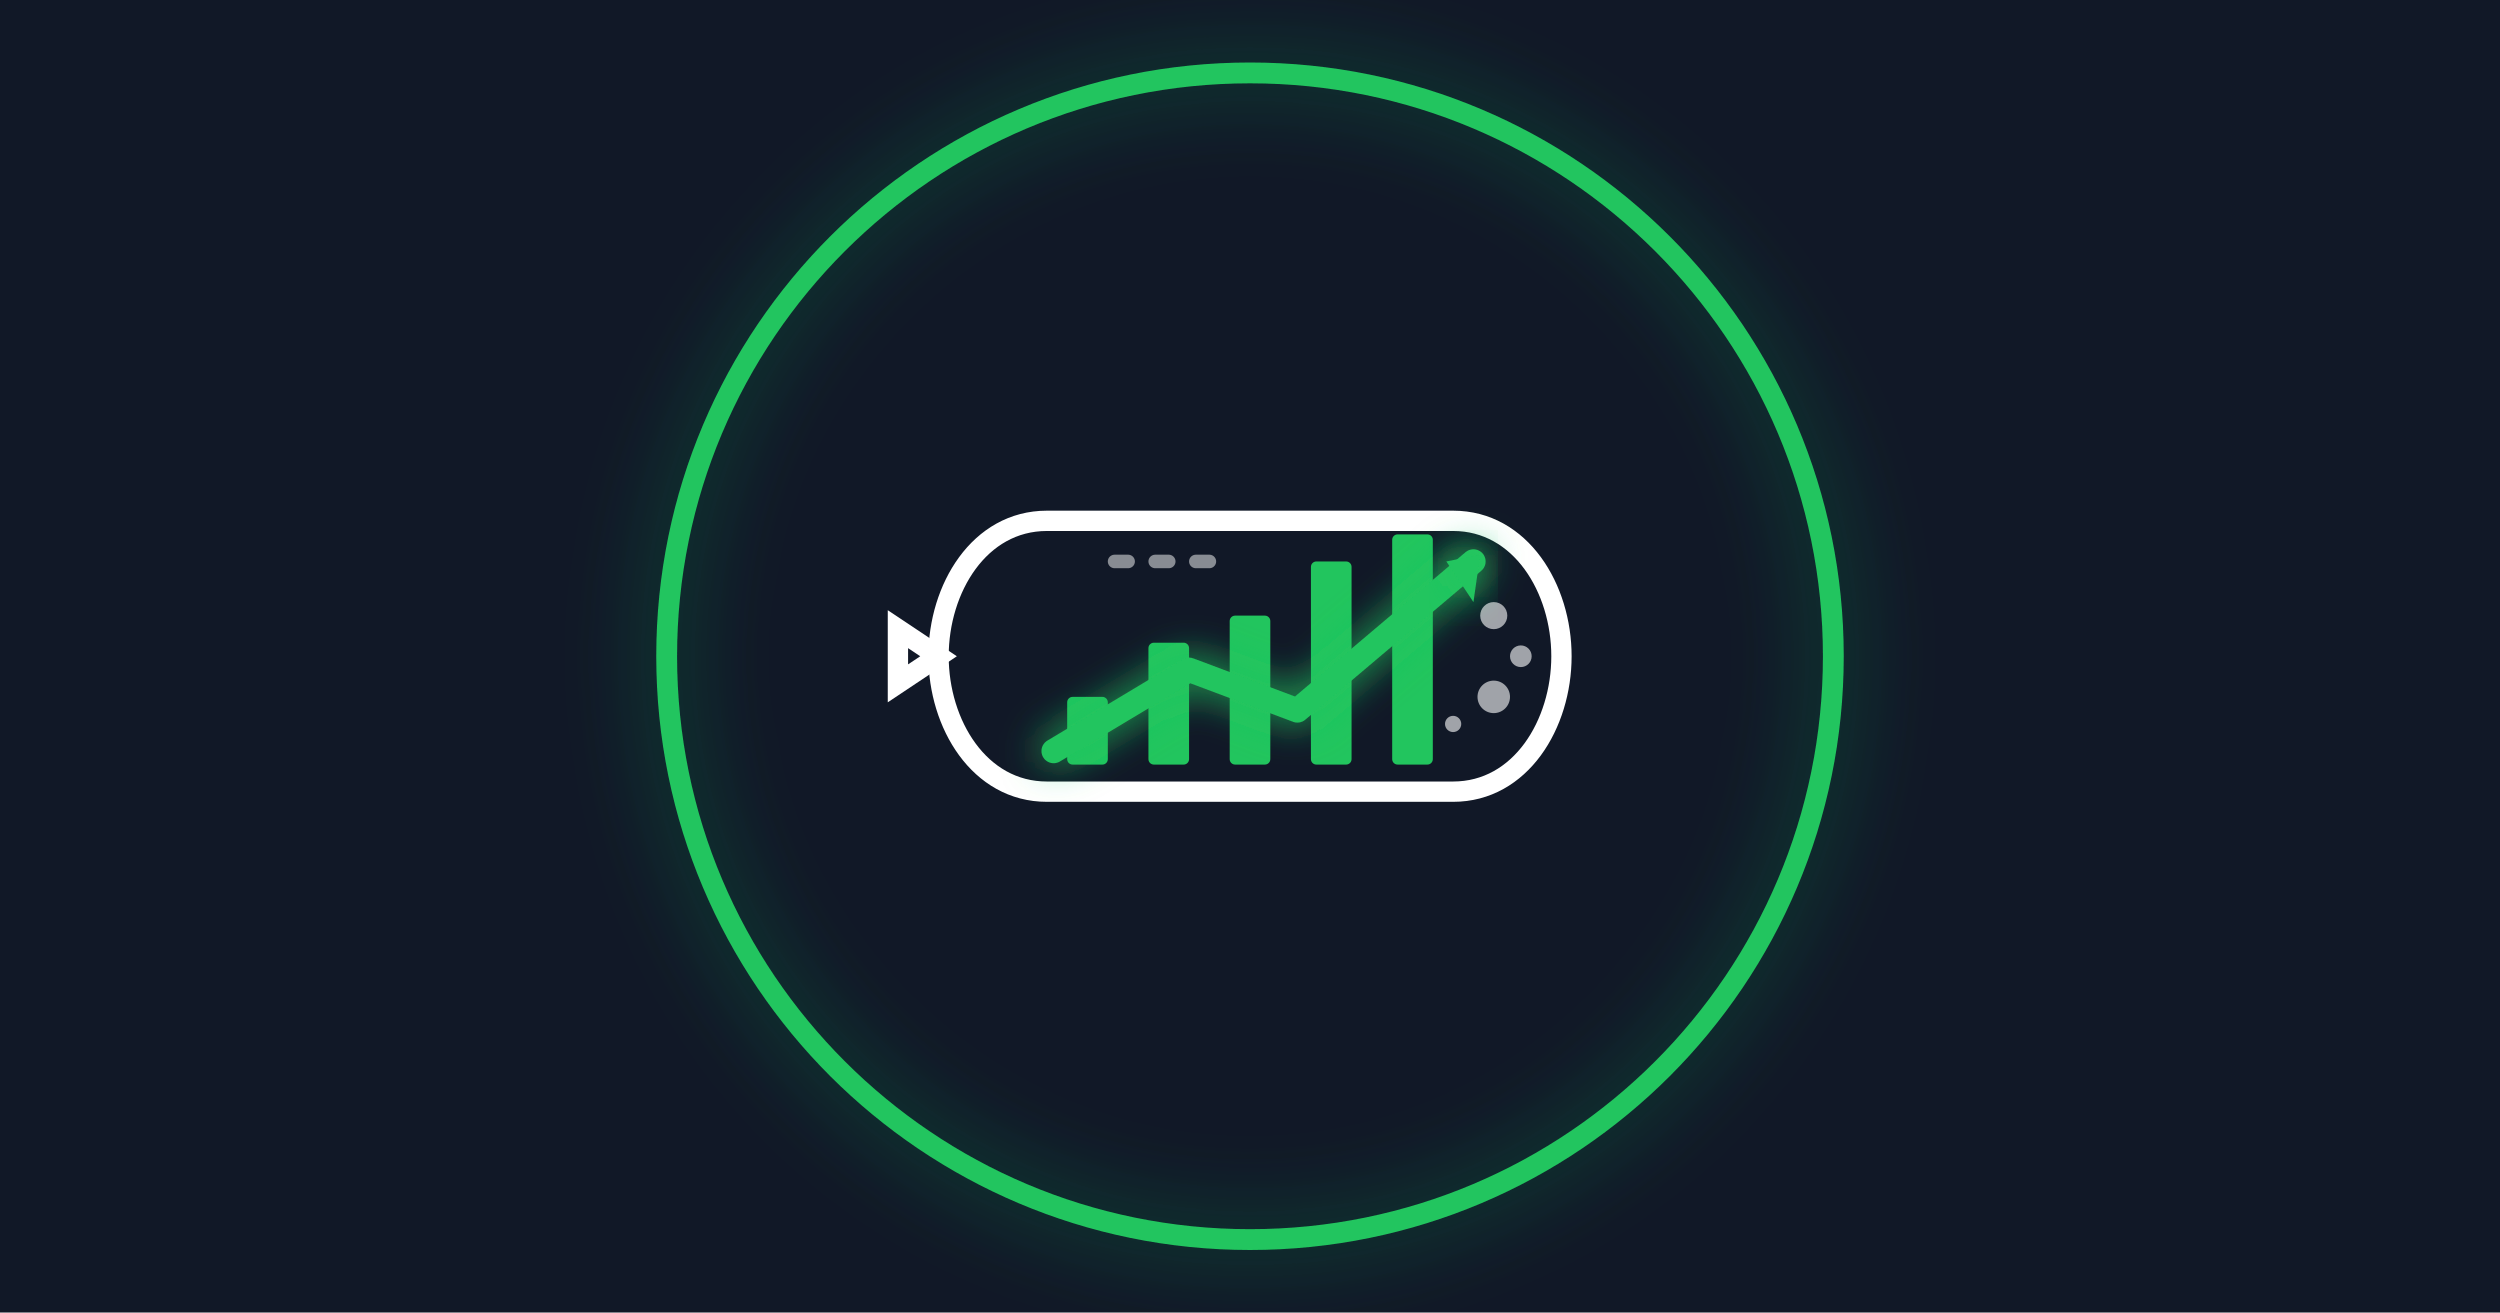
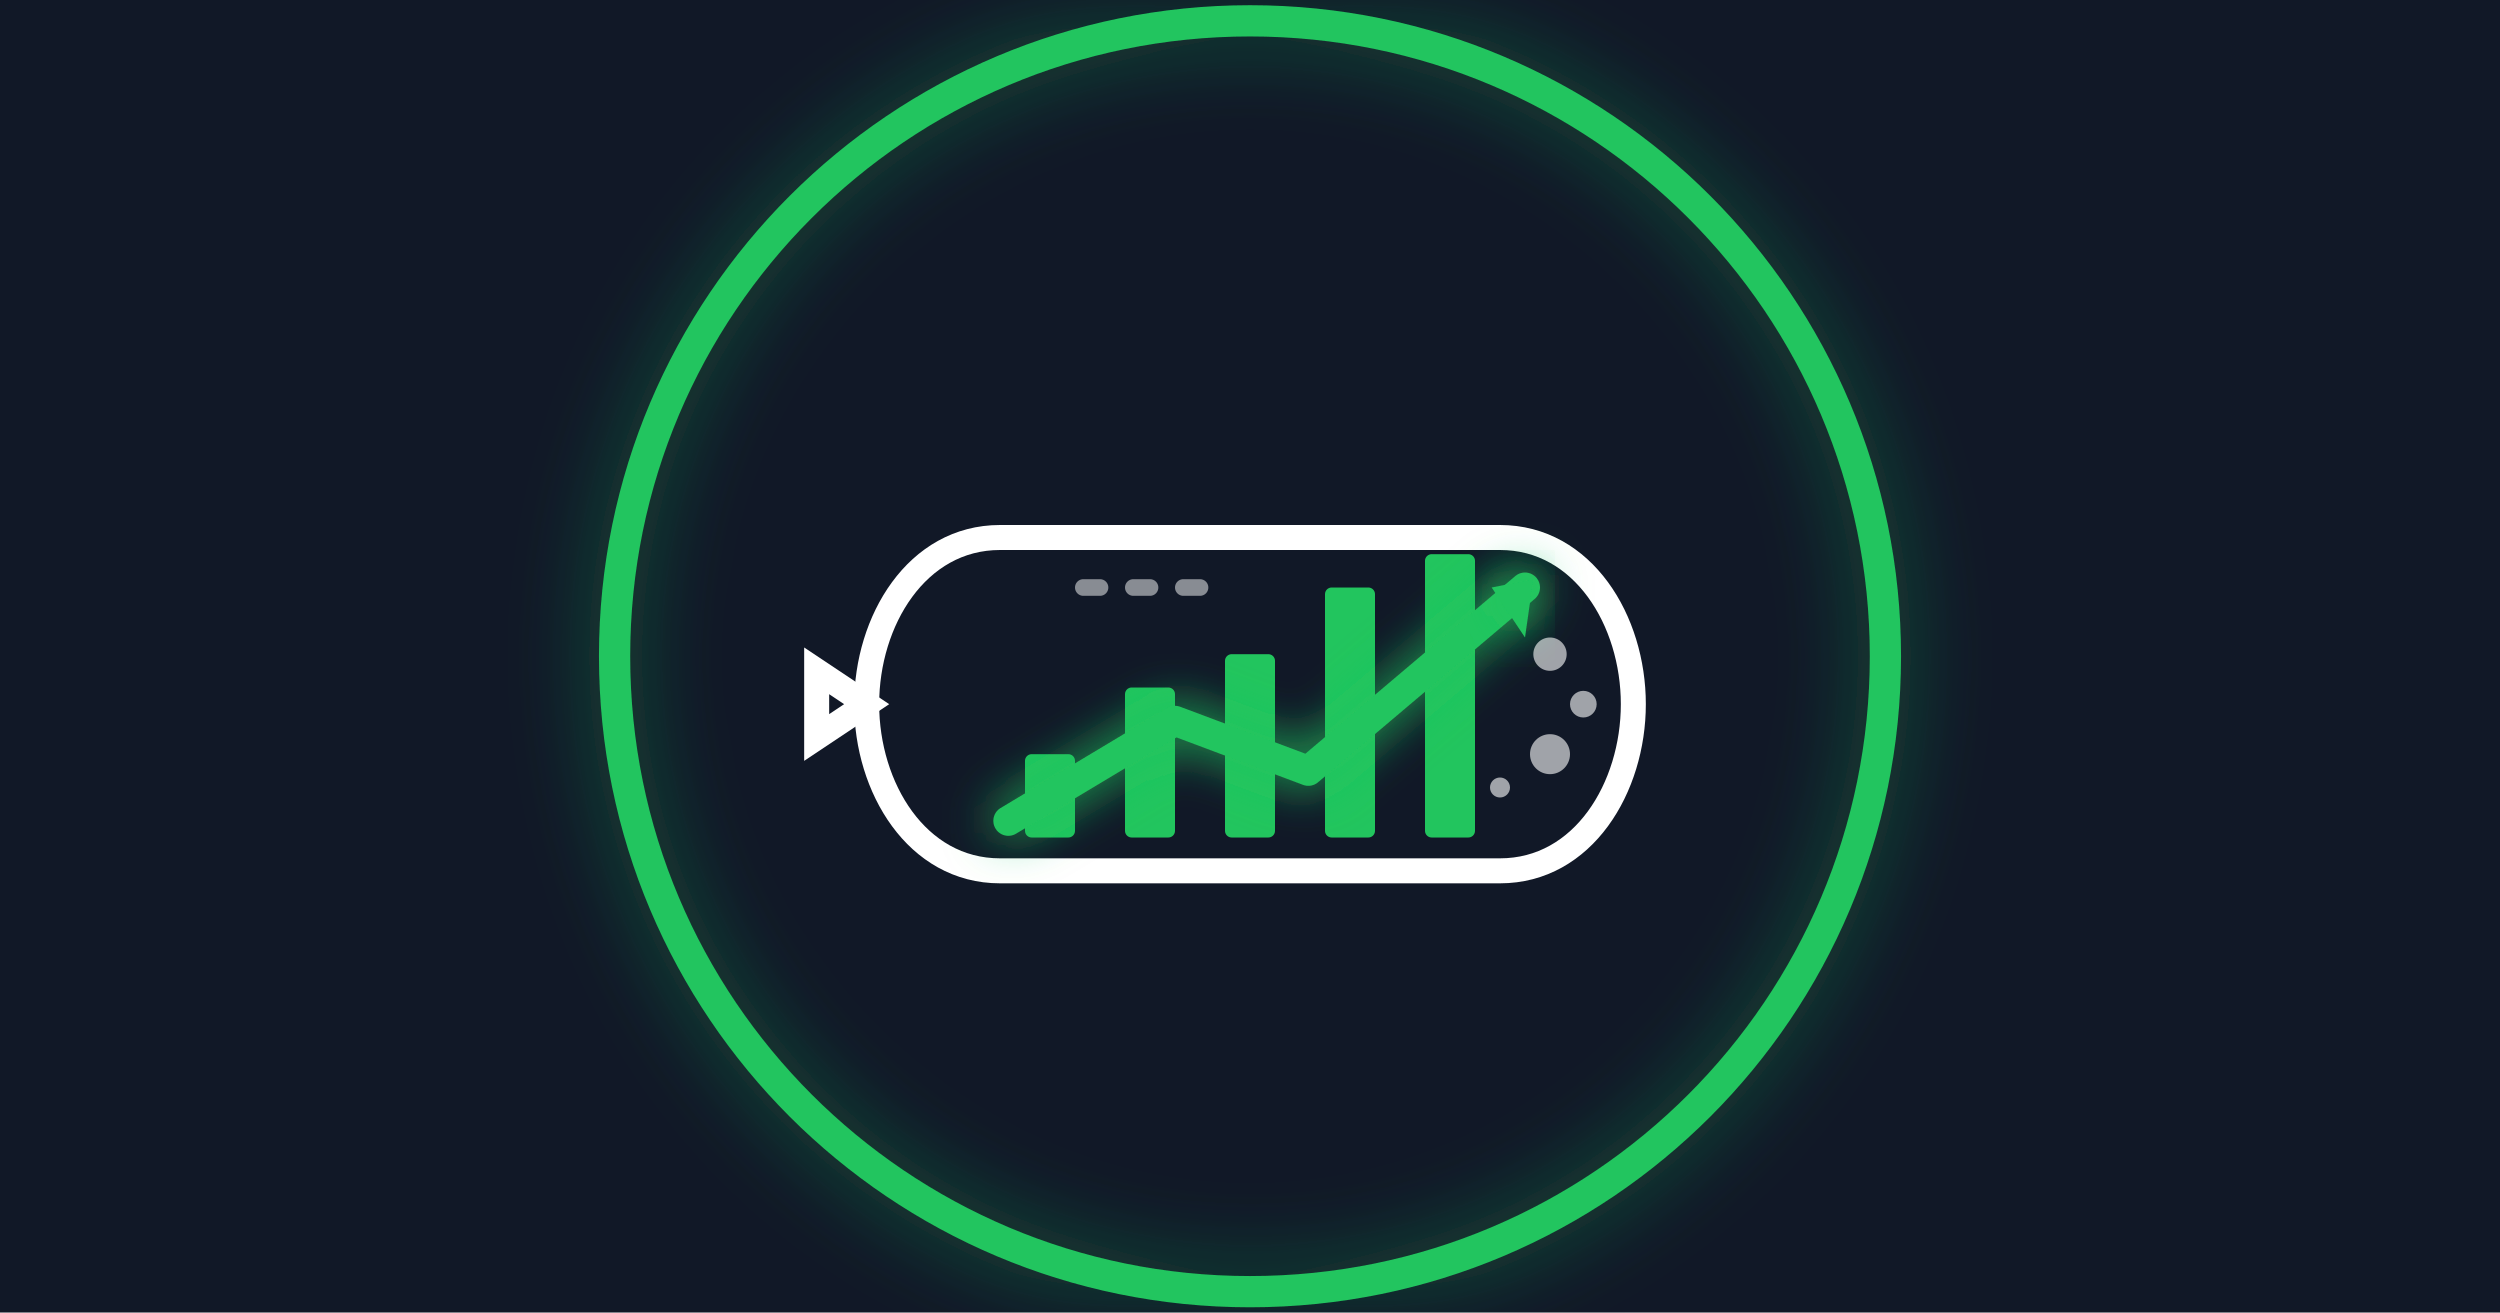
<svg xmlns="http://www.w3.org/2000/svg" width="1200" height="630" viewBox="0 0 1200 630">
  <defs>
    <filter id="neon-glow" x="-50%" y="-50%" width="200%" height="200%">
      <feGaussianBlur stdDeviation="15" result="blur" />
      <feComposite in="SourceGraphic" in2="blur" operator="over" />
    </filter>
    <filter id="outer-glow" x="-50%" y="-50%" width="200%" height="200%">
      <feGaussianBlur stdDeviation="20" result="blur" />
      <feFlood flood-color="#22c55e" flood-opacity="0.5" result="color" />
      <feComposite in="color" in2="blur" operator="in" result="glow" />
      <feMerge>
        <feMergeNode in="glow" />
        <feMergeNode in="SourceGraphic" />
      </feMerge>
    </filter>
  </defs>
  <rect width="1200" height="630" fill="#111827" />
-   <circle cx="600" cy="315" r="280" fill="none" stroke="#22c55e" stroke-width="10" filter="url(#outer-glow)" />
-   <g transform="translate(437.5, 217.5) scale(0.65)">
+   <circle cx="600" cy="315" r="305" fill="none" stroke="#22c55e" stroke-width="15" filter="url(#outer-glow)" />
+   <g transform="translate(400, 218) scale(0.8)">
    <path d="M100,50 L400,50 C450,50 480,100 480,150 C480,200 450,250 400,250 L100,250 C50,250 20,200 20,150 C20,100 50,50 100,50 Z" fill="none" stroke="white" stroke-width="15" stroke-linecap="round" />
    <path d="M20,150 L-10,130 L-10,170 Z" fill="none" stroke="white" stroke-width="15" />
    <path d="M150,80 L230,80" fill="none" stroke="white" stroke-width="10" stroke-linecap="round" stroke-dasharray="10 20" opacity="0.5" />
    <rect x="115" y="180" width="30" height="50" fill="#22c55e" rx="4" />
    <rect x="175" y="140" width="30" height="90" fill="#22c55e" rx="4" />
    <rect x="235" y="120" width="30" height="110" fill="#22c55e" rx="4" />
    <rect x="295" y="80" width="30" height="150" fill="#22c55e" rx="4" />
    <rect x="355" y="60" width="30" height="170" fill="#22c55e" rx="4" />
    <path d="M105,220 L205,160 L285,190 L415,80" fill="none" stroke="#22c55e" stroke-width="18" stroke-linecap="round" stroke-linejoin="round" filter="url(#neon-glow)" />
    <path d="M395,80 L420,75 L415,110" fill="#22c55e" filter="url(#neon-glow)" />
    <circle cx="430" cy="120" r="10" fill="white" opacity="0.6" />
    <circle cx="450" cy="150" r="8" fill="white" opacity="0.6" />
    <circle cx="430" cy="180" r="12" fill="white" opacity="0.6" />
    <circle cx="400" cy="200" r="6" fill="white" opacity="0.6" />
  </g>
</svg>
